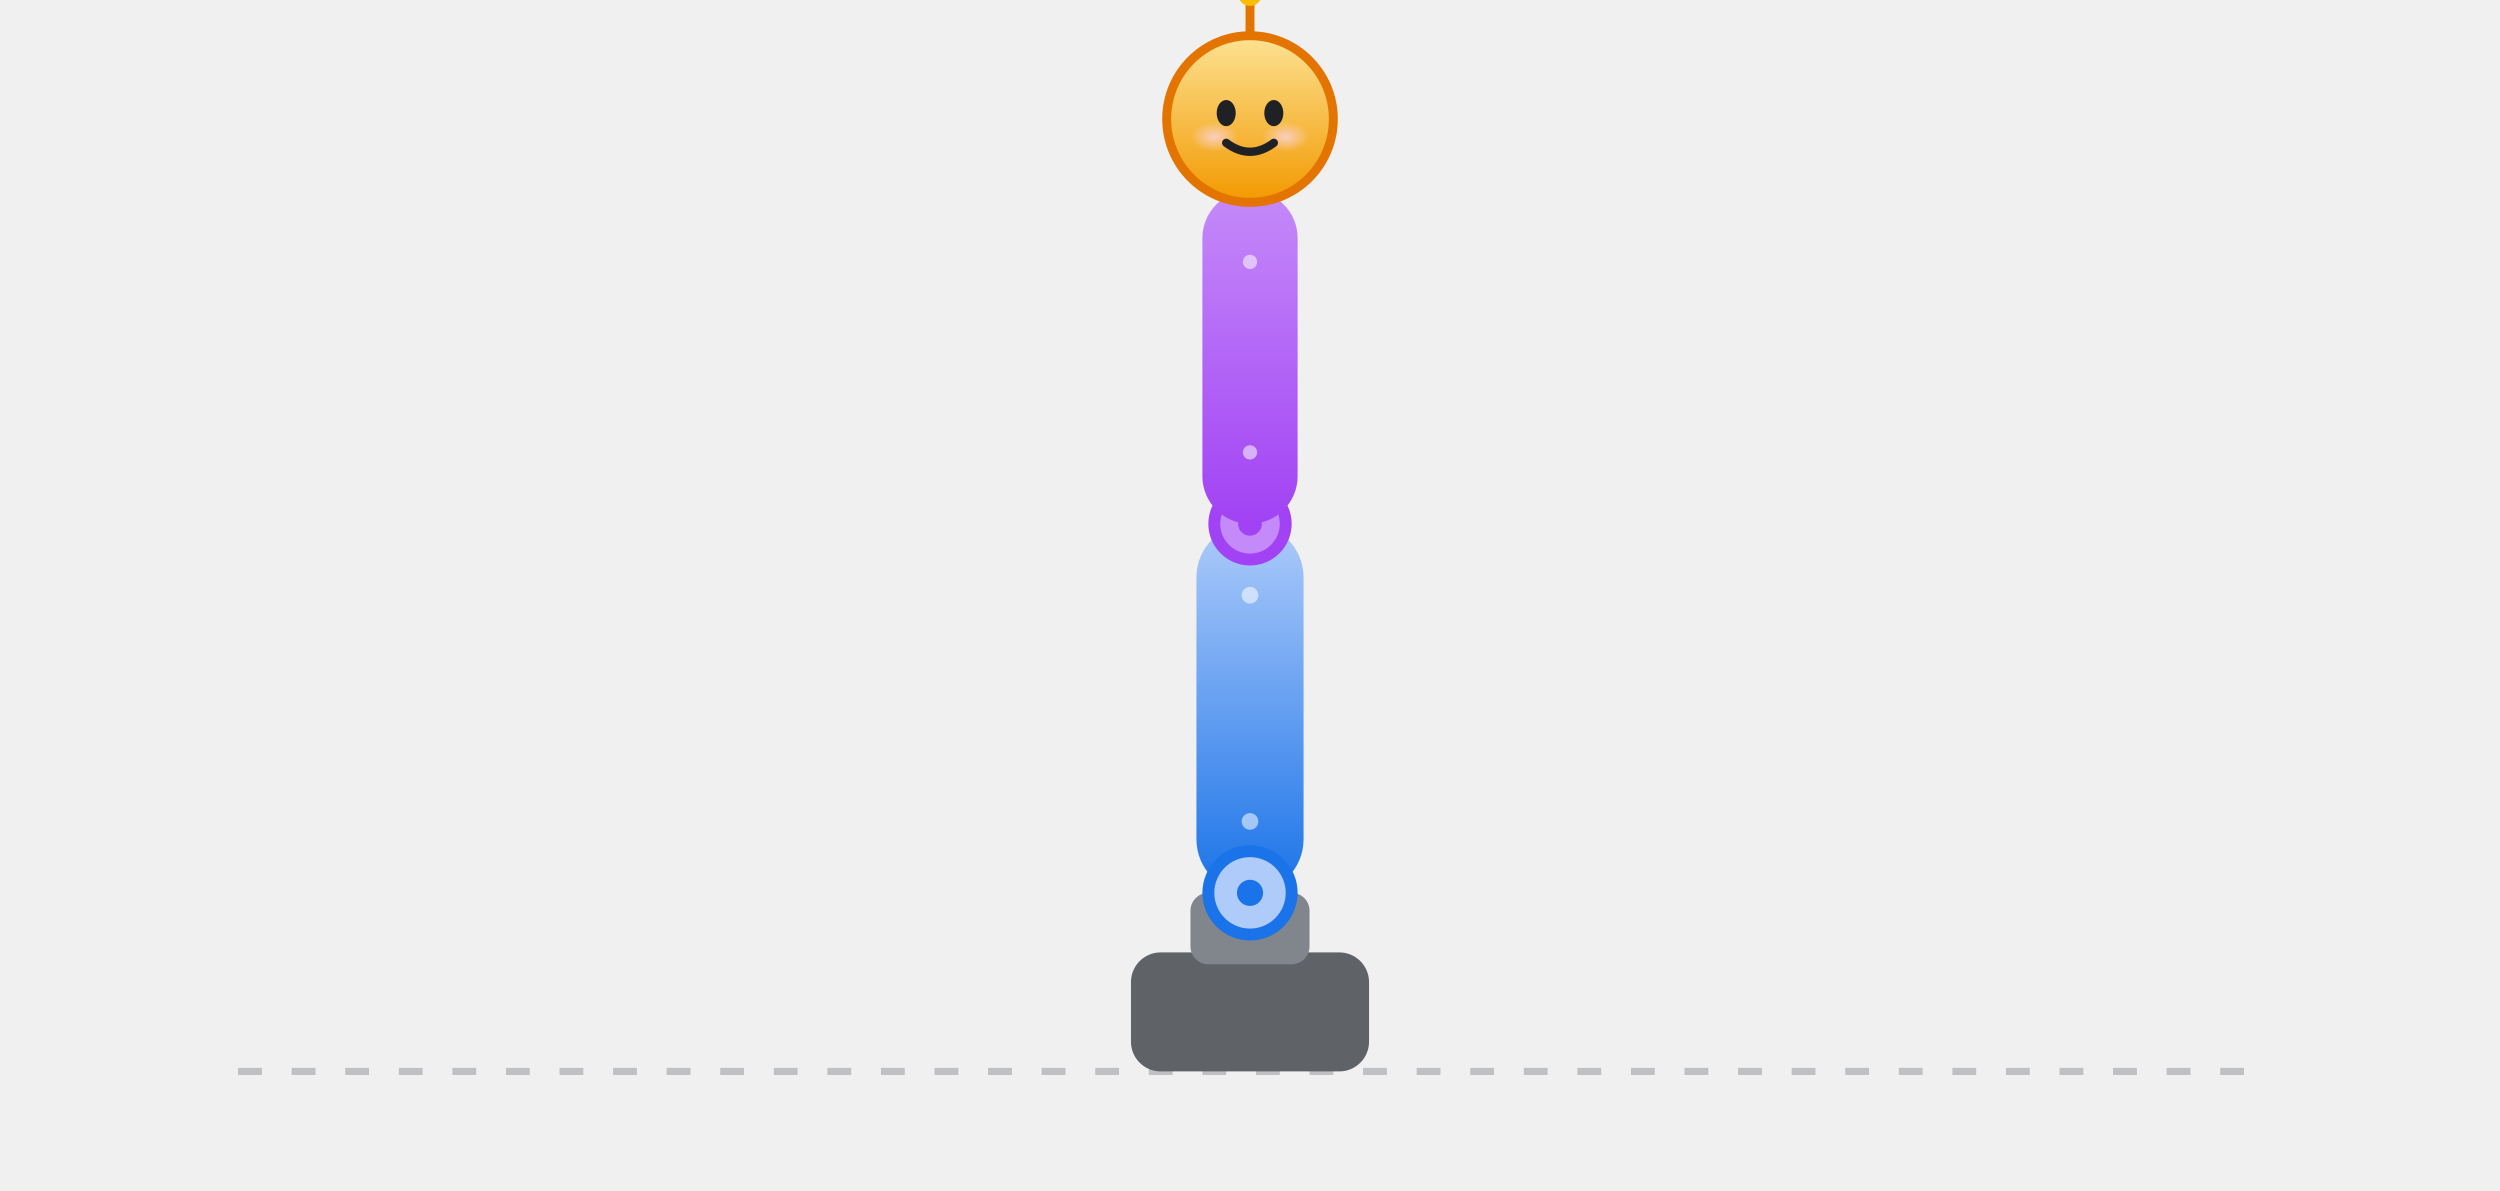
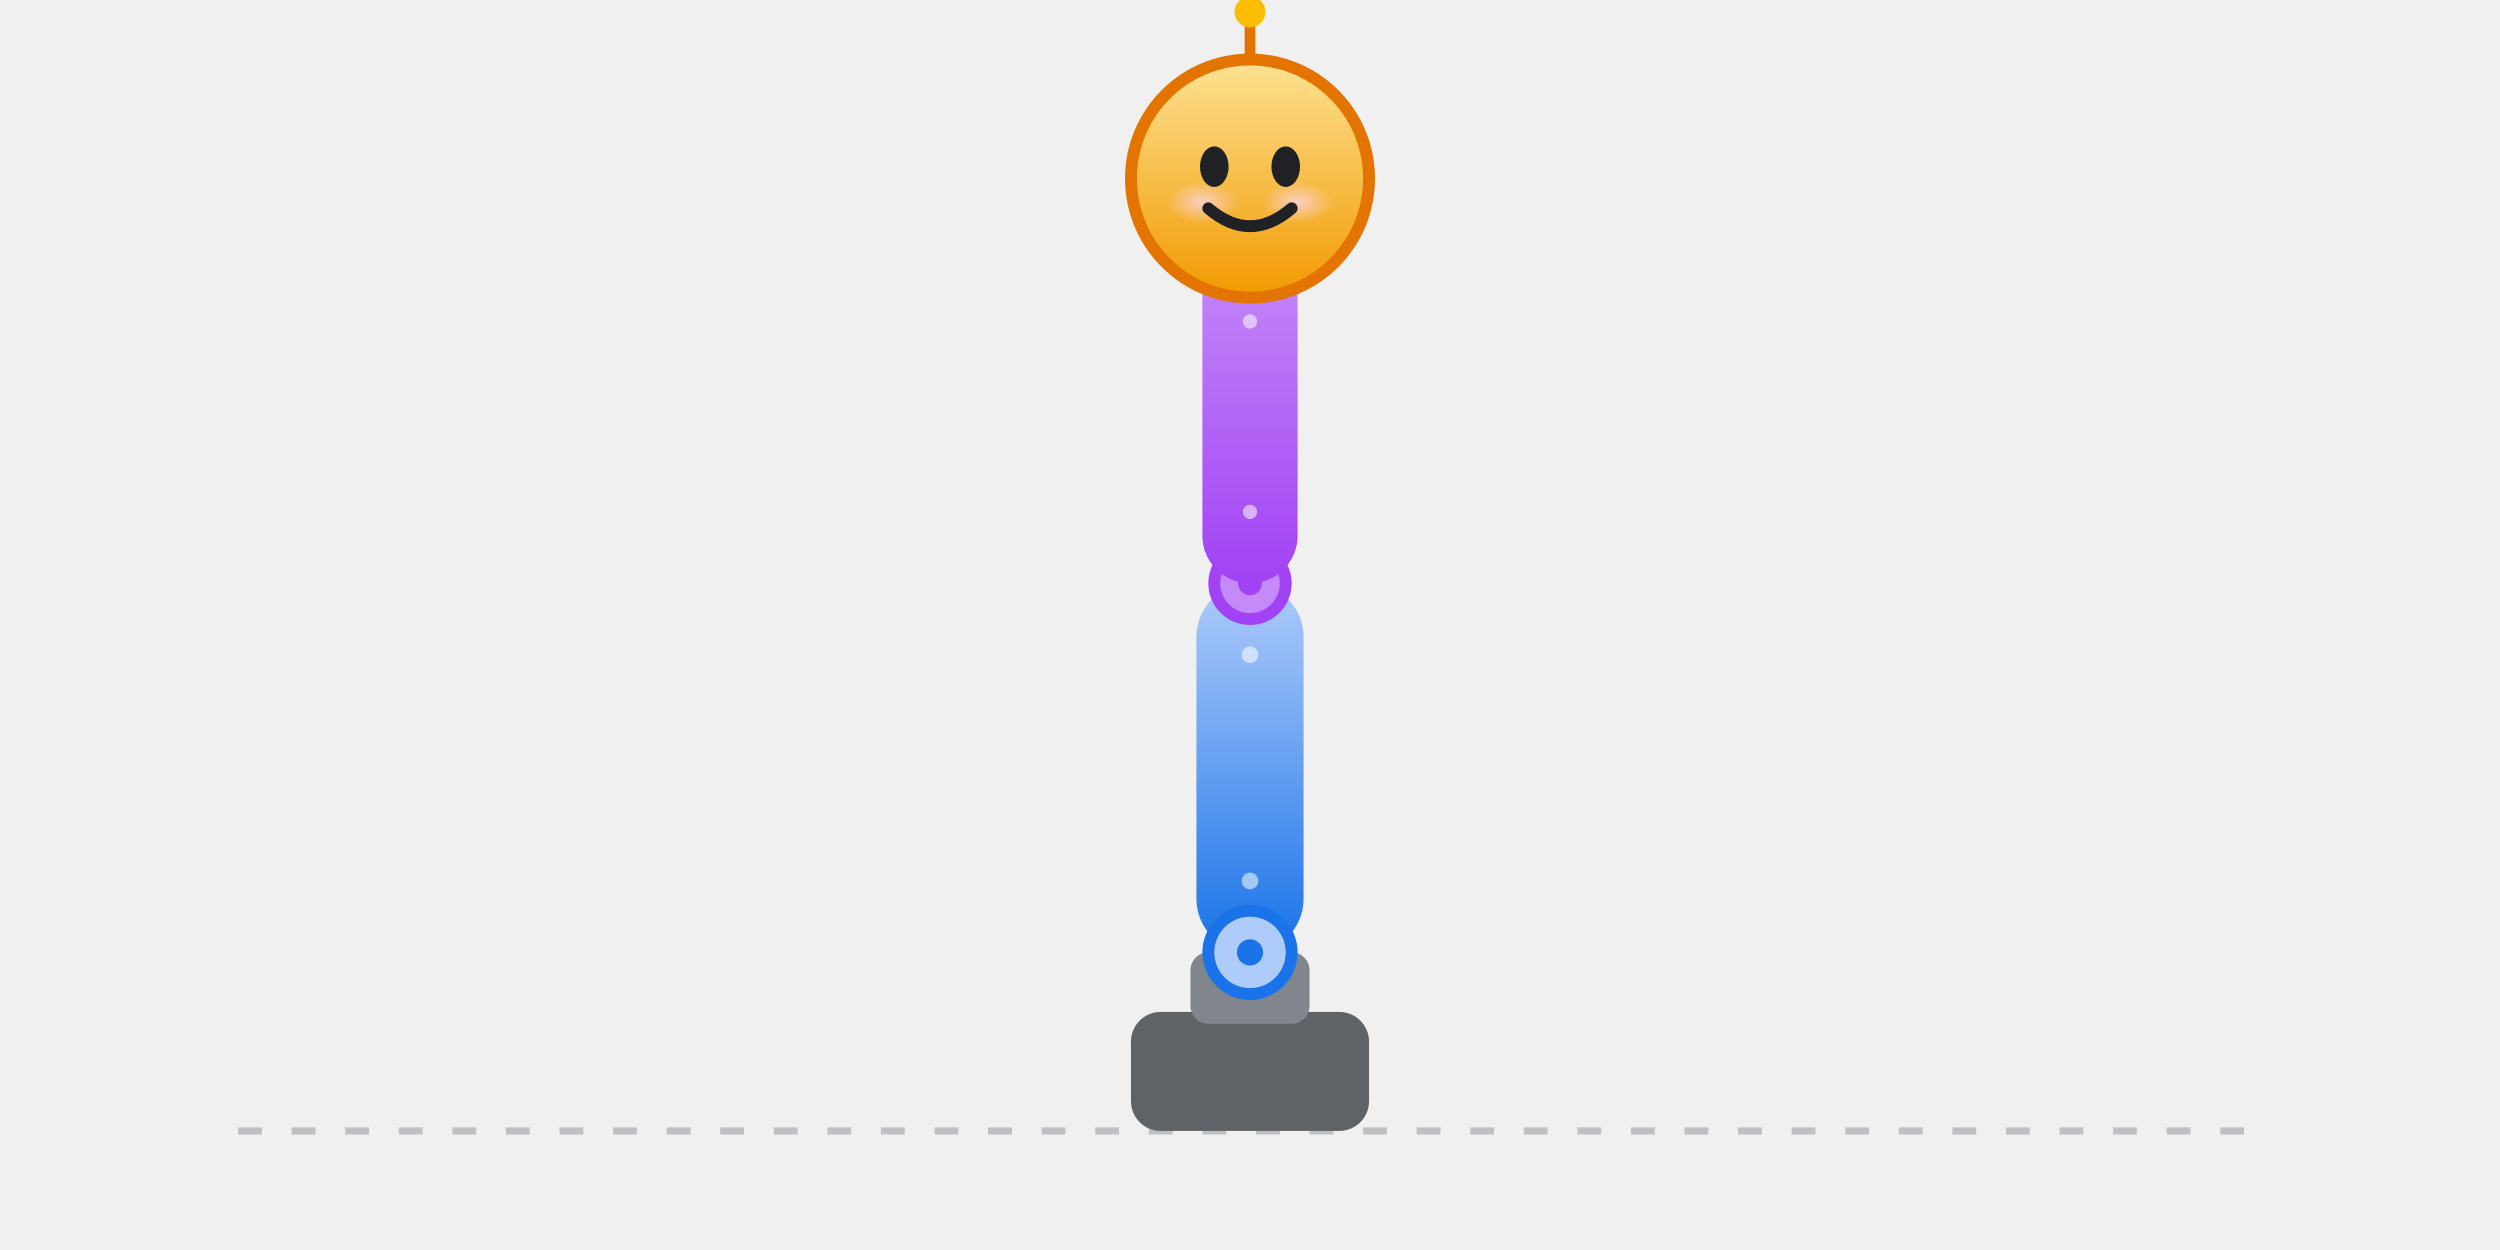
- <svg xmlns="http://www.w3.org/2000/svg" viewBox="0 0 420 200" width="420" height="200" role="img" aria-label="A small robot arm waving with floating sparkles">
+ <svg xmlns="http://www.w3.org/2000/svg" viewBox="0 -10 420 210" width="420" height="210" role="img" aria-label="A small robot arm waving with floating sparkles">
  <defs>
    <linearGradient id="armA" x1="0" y1="0" x2="0" y2="1">
      <stop offset="0" stop-color="#aecbfa" />
      <stop offset="1" stop-color="#1a73e8" />
    </linearGradient>
    <linearGradient id="armB" x1="0" y1="0" x2="0" y2="1">
      <stop offset="0" stop-color="#c58af9" />
      <stop offset="1" stop-color="#a142f4" />
    </linearGradient>
    <linearGradient id="headG" x1="0" y1="0" x2="0" y2="1">
      <stop offset="0" stop-color="#fde293" />
      <stop offset="1" stop-color="#f29900" />
    </linearGradient>
    <radialGradient id="cheek" cx="0.5" cy="0.5" r="0.5">
      <stop offset="0" stop-color="#fad2cf" stop-opacity="0.9" />
      <stop offset="1" stop-color="#fad2cf" stop-opacity="0" />
    </radialGradient>
  </defs>
  <line x1="40" y1="180" x2="380" y2="180" stroke="#80868b" stroke-width="1.2" stroke-dasharray="4 5" opacity="0.45" />
  <g>
    <rect x="190" y="160" width="40" height="20" rx="5" fill="#5f6368" />
    <rect x="200" y="150" width="20" height="12" rx="3" fill="#80868b" />
  </g>
  <g transform="translate(210 150)">
    <animateTransform attributeName="transform" type="rotate" values="-10;22;-10" dur="4.5s" keyTimes="0;0.5;1" calcMode="spline" keySplines="0.4 0 0.2 1; 0.4 0 0.2 1" repeatCount="indefinite" additive="sum" />
    <rect x="-9" y="-62" width="18" height="62" rx="9" fill="url(#armA)" />
    <circle cx="0" cy="-12" r="1.4" fill="#fff" opacity="0.55" />
    <circle cx="0" cy="-50" r="1.4" fill="#fff" opacity="0.55" />
    <circle cx="0" cy="0" r="7" fill="#aecbfa" stroke="#1a73e8" stroke-width="2" />
    <circle cx="0" cy="0" r="2.2" fill="#1a73e8" />
    <g transform="translate(0 -62)">
      <animateTransform attributeName="transform" type="rotate" values="-18;30;-18" dur="3.2s" keyTimes="0;0.5;1" calcMode="spline" keySplines="0.4 0 0.2 1; 0.4 0 0.2 1" repeatCount="indefinite" additive="sum" />
      <circle cx="0" cy="0" r="6" fill="#c58af9" stroke="#a142f4" stroke-width="2" />
      <circle cx="0" cy="0" r="2" fill="#a142f4" />
      <rect x="-8" y="-56" width="16" height="56" rx="8" fill="url(#armB)" />
      <circle cx="0" cy="-12" r="1.2" fill="#fff" opacity="0.55" />
      <circle cx="0" cy="-44" r="1.2" fill="#fff" opacity="0.55" />
      <g transform="translate(0 -68)">
-         <animateTransform attributeName="transform" type="translate" values="0,-68; 0,-71; 0,-68" dur="2.4s" repeatCount="indefinite" additive="sum" />
-         <circle cx="0" cy="0" r="14" fill="url(#headG)" stroke="#e37400" stroke-width="1.5" />
-         <ellipse cx="-6" cy="3" rx="4" ry="2.5" fill="url(#cheek)" />
-         <ellipse cx="6" cy="3" rx="4" ry="2.5" fill="url(#cheek)" />
-         <ellipse cx="-4" cy="-1" rx="1.6" ry="2.2" fill="#202124">
-           <animate attributeName="ry" values="2.2;2.2;0.2;2.2" keyTimes="0;0.85;0.9;1" dur="4s" repeatCount="indefinite" />
+         <animateTransform attributeName="transform" type="translate" values="0,0; 0,-3; 0,0" dur="2.4s" repeatCount="indefinite" additive="sum" />
+         <circle cx="0" cy="0" r="20" fill="url(#headG)" stroke="#e37400" stroke-width="2" />
+         <ellipse cx="-8" cy="4" rx="6" ry="3.5" fill="url(#cheek)" />
+         <ellipse cx="8" cy="4" rx="6" ry="3.5" fill="url(#cheek)" />
+         <ellipse cx="-6" cy="-2" rx="2.4" ry="3.4" fill="#202124">
+           <animate attributeName="ry" values="3.4;3.4;0.3;3.4" keyTimes="0;0.85;0.9;1" dur="4s" repeatCount="indefinite" />
        </ellipse>
-         <ellipse cx="4" cy="-1" rx="1.6" ry="2.2" fill="#202124">
-           <animate attributeName="ry" values="2.2;2.2;0.2;2.2" keyTimes="0;0.85;0.9;1" dur="4s" repeatCount="indefinite" />
+         <ellipse cx="6" cy="-2" rx="2.4" ry="3.4" fill="#202124">
+           <animate attributeName="ry" values="3.4;3.4;0.3;3.4" keyTimes="0;0.85;0.9;1" dur="4s" repeatCount="indefinite" />
        </ellipse>
-         <path d="M -4 4 Q 0 7 4 4" stroke="#202124" stroke-width="1.4" stroke-linecap="round" fill="none" />
-         <line x1="0" y1="-14" x2="0" y2="-19" stroke="#e37400" stroke-width="1.5" stroke-linecap="round" />
-         <circle cx="0" cy="-21" r="2" fill="#fbbc04">
-           <animate attributeName="r" values="2;2.8;2" dur="1.6s" repeatCount="indefinite" />
+         <path d="M -7 5 Q 0 11 7 5" stroke="#202124" stroke-width="2" stroke-linecap="round" stroke-linejoin="round" fill="none" />
+         <line x1="0" y1="-20" x2="0" y2="-26" stroke="#e37400" stroke-width="1.8" stroke-linecap="round" />
+         <circle cx="0" cy="-28" r="2.6" fill="#fbbc04">
+           <animate attributeName="r" values="2.6;3.4;2.6" dur="1.6s" repeatCount="indefinite" />
        </circle>
      </g>
    </g>
  </g>
  <g fill="#fbbc04">
    <path d="M 80 50 l 2 0 l 0 -6 l 1.4 0 l 0 6 l 6 0 l 0 1.4 l -6 0 l 0 6 l -1.4 0 l 0 -6 l -6 0 z" opacity="0">
      <animate attributeName="opacity" values="0;0.9;0" dur="2.6s" repeatCount="indefinite" begin="0s" />
      <animateTransform attributeName="transform" type="translate" values="0,4;0,-4;0,4" dur="2.6s" repeatCount="indefinite" />
    </path>
  </g>
  <g fill="#34a853">
    <path d="M 340 60 l 2 0 l 0 -5 l 1.2 0 l 0 5 l 5 0 l 0 1.2 l -5 0 l 0 5 l -1.2 0 l 0 -5 l -5 0 z" opacity="0">
      <animate attributeName="opacity" values="0;0.9;0" dur="2.6s" repeatCount="indefinite" begin="0.7s" />
      <animateTransform attributeName="transform" type="translate" values="0,-4;0,4;0,-4" dur="2.6s" repeatCount="indefinite" />
    </path>
  </g>
  <g fill="#ea4335">
    <path d="M 330 130 l 2 0 l 0 -5 l 1.2 0 l 0 5 l 5 0 l 0 1.2 l -5 0 l 0 5 l -1.2 0 l 0 -5 l -5 0 z" opacity="0">
      <animate attributeName="opacity" values="0;0.9;0" dur="2.6s" repeatCount="indefinite" begin="1.4s" />
      <animateTransform attributeName="transform" type="translate" values="0,3;0,-3;0,3" dur="2.6s" repeatCount="indefinite" />
    </path>
  </g>
  <g fill="#4285f4">
    <path d="M 70 130 l 2 0 l 0 -5 l 1.2 0 l 0 5 l 5 0 l 0 1.2 l -5 0 l 0 5 l -1.2 0 l 0 -5 l -5 0 z" opacity="0">
      <animate attributeName="opacity" values="0;0.9;0" dur="2.6s" repeatCount="indefinite" begin="2s" />
      <animateTransform attributeName="transform" type="translate" values="0,-3;0,3;0,-3" dur="2.6s" repeatCount="indefinite" />
    </path>
  </g>
</svg>
